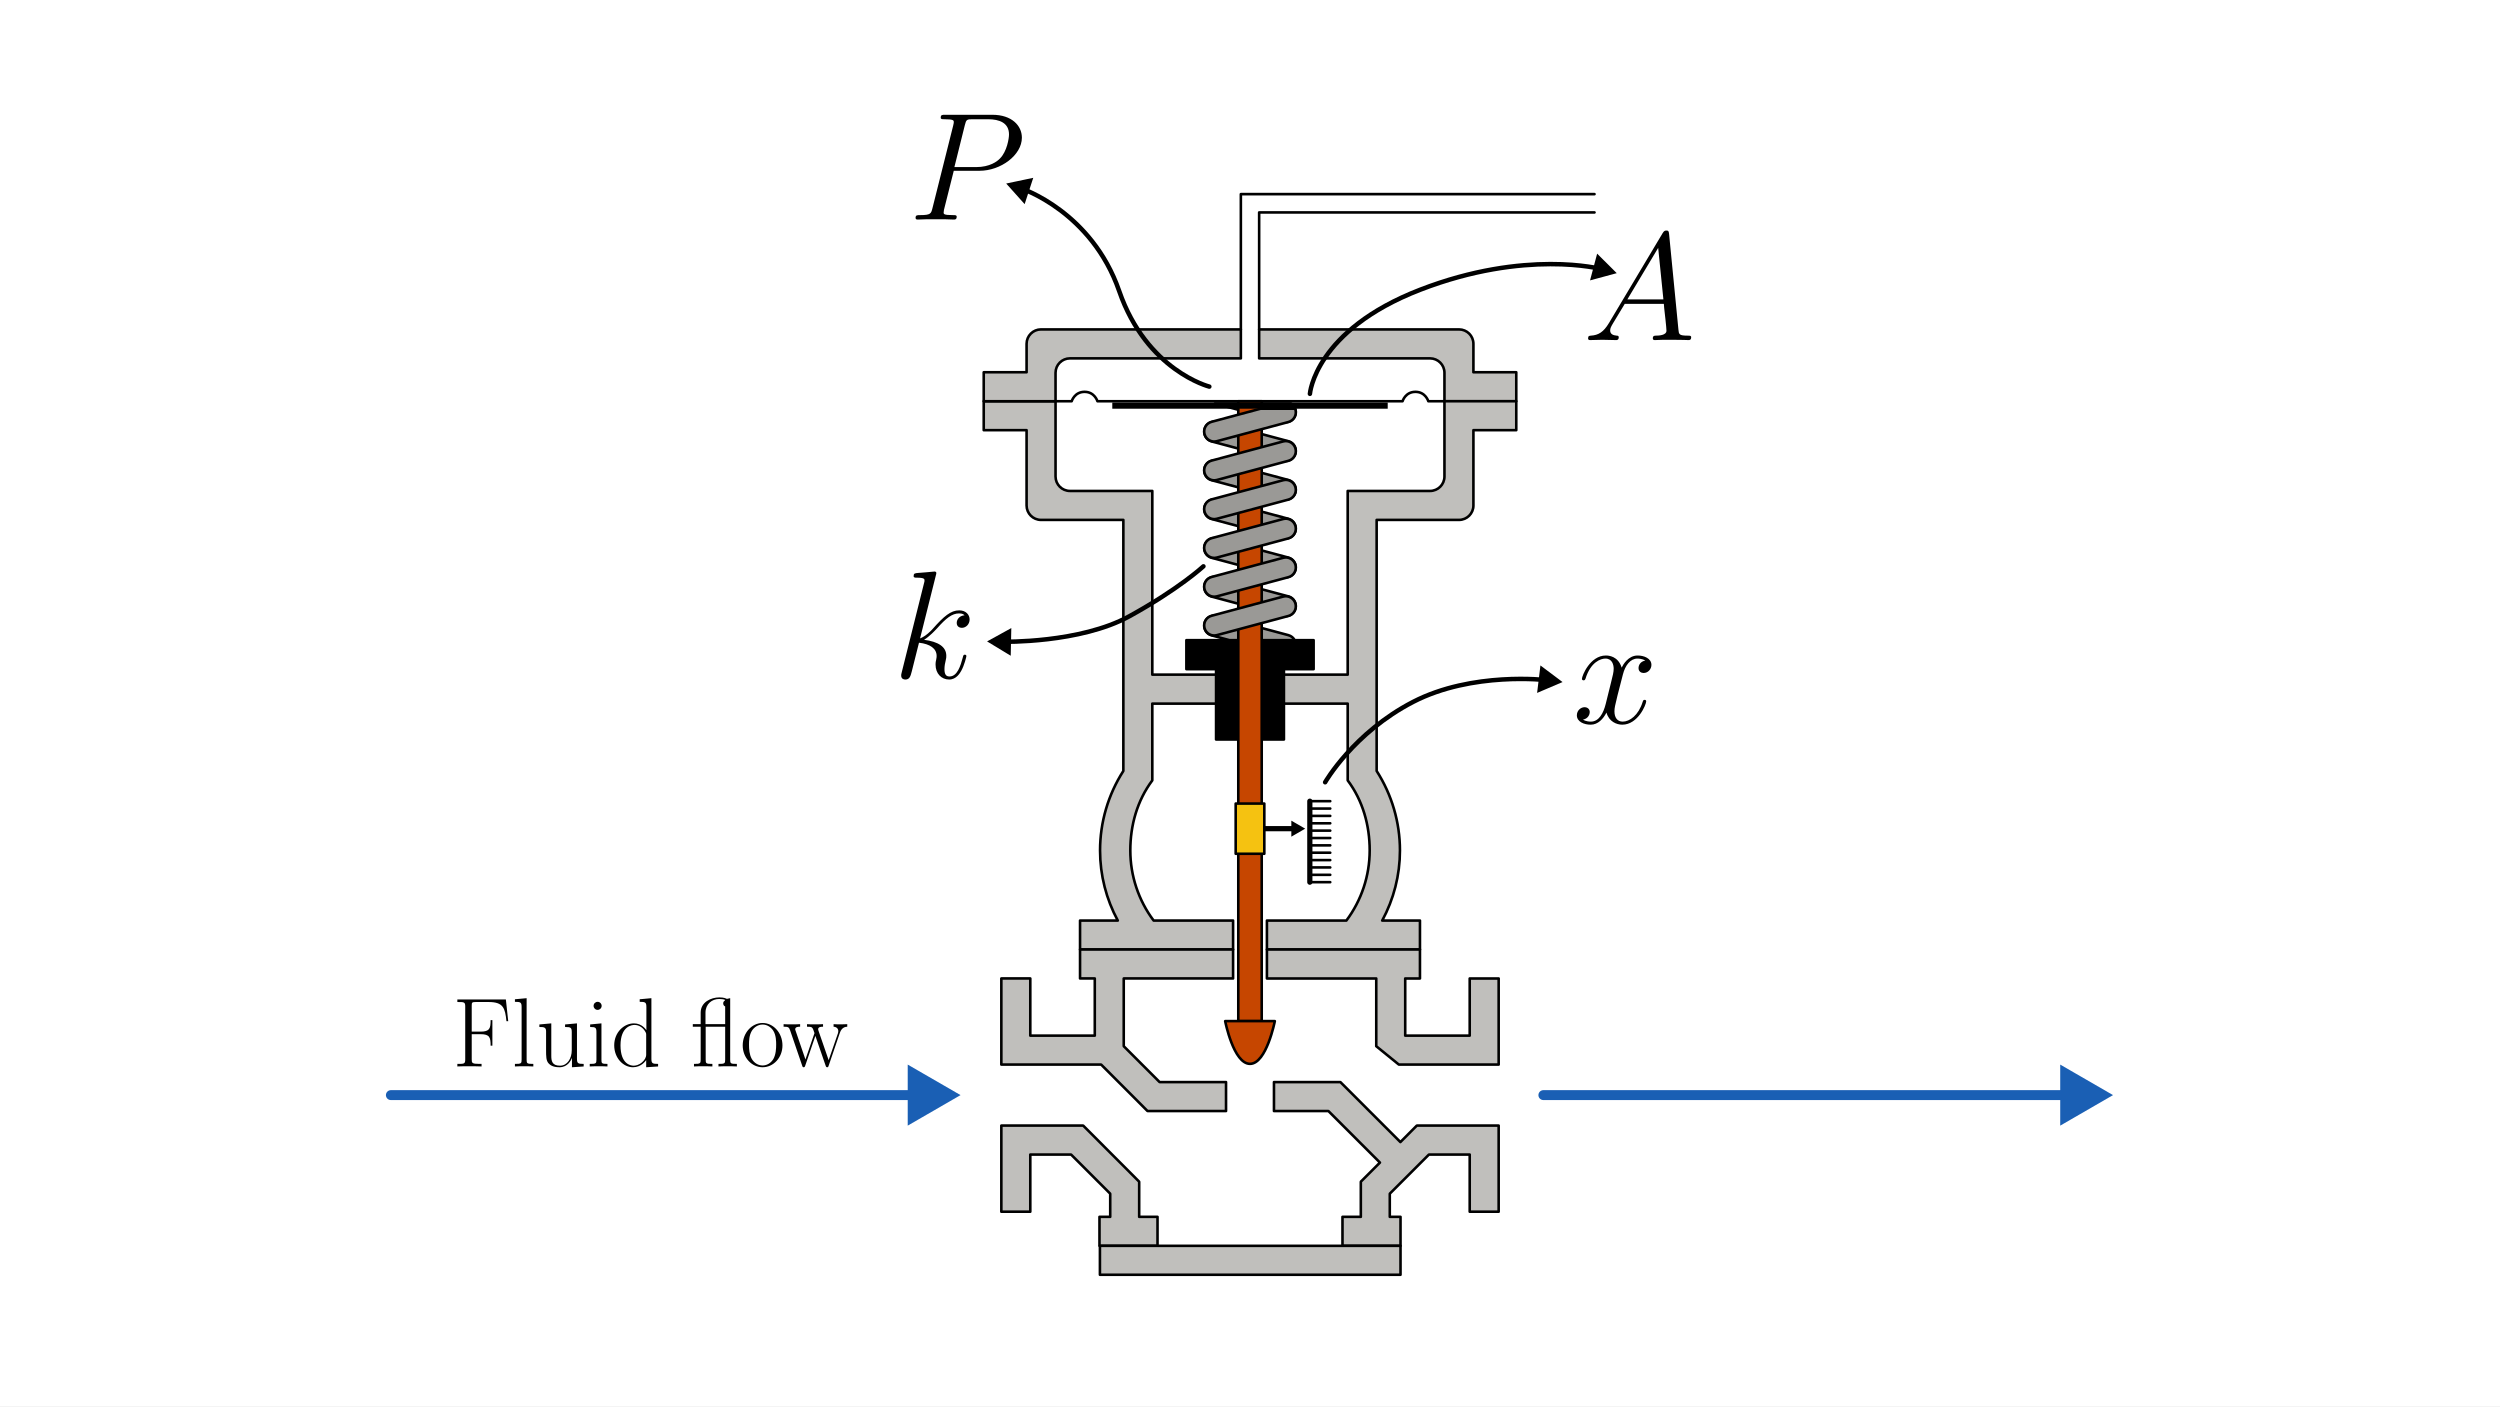
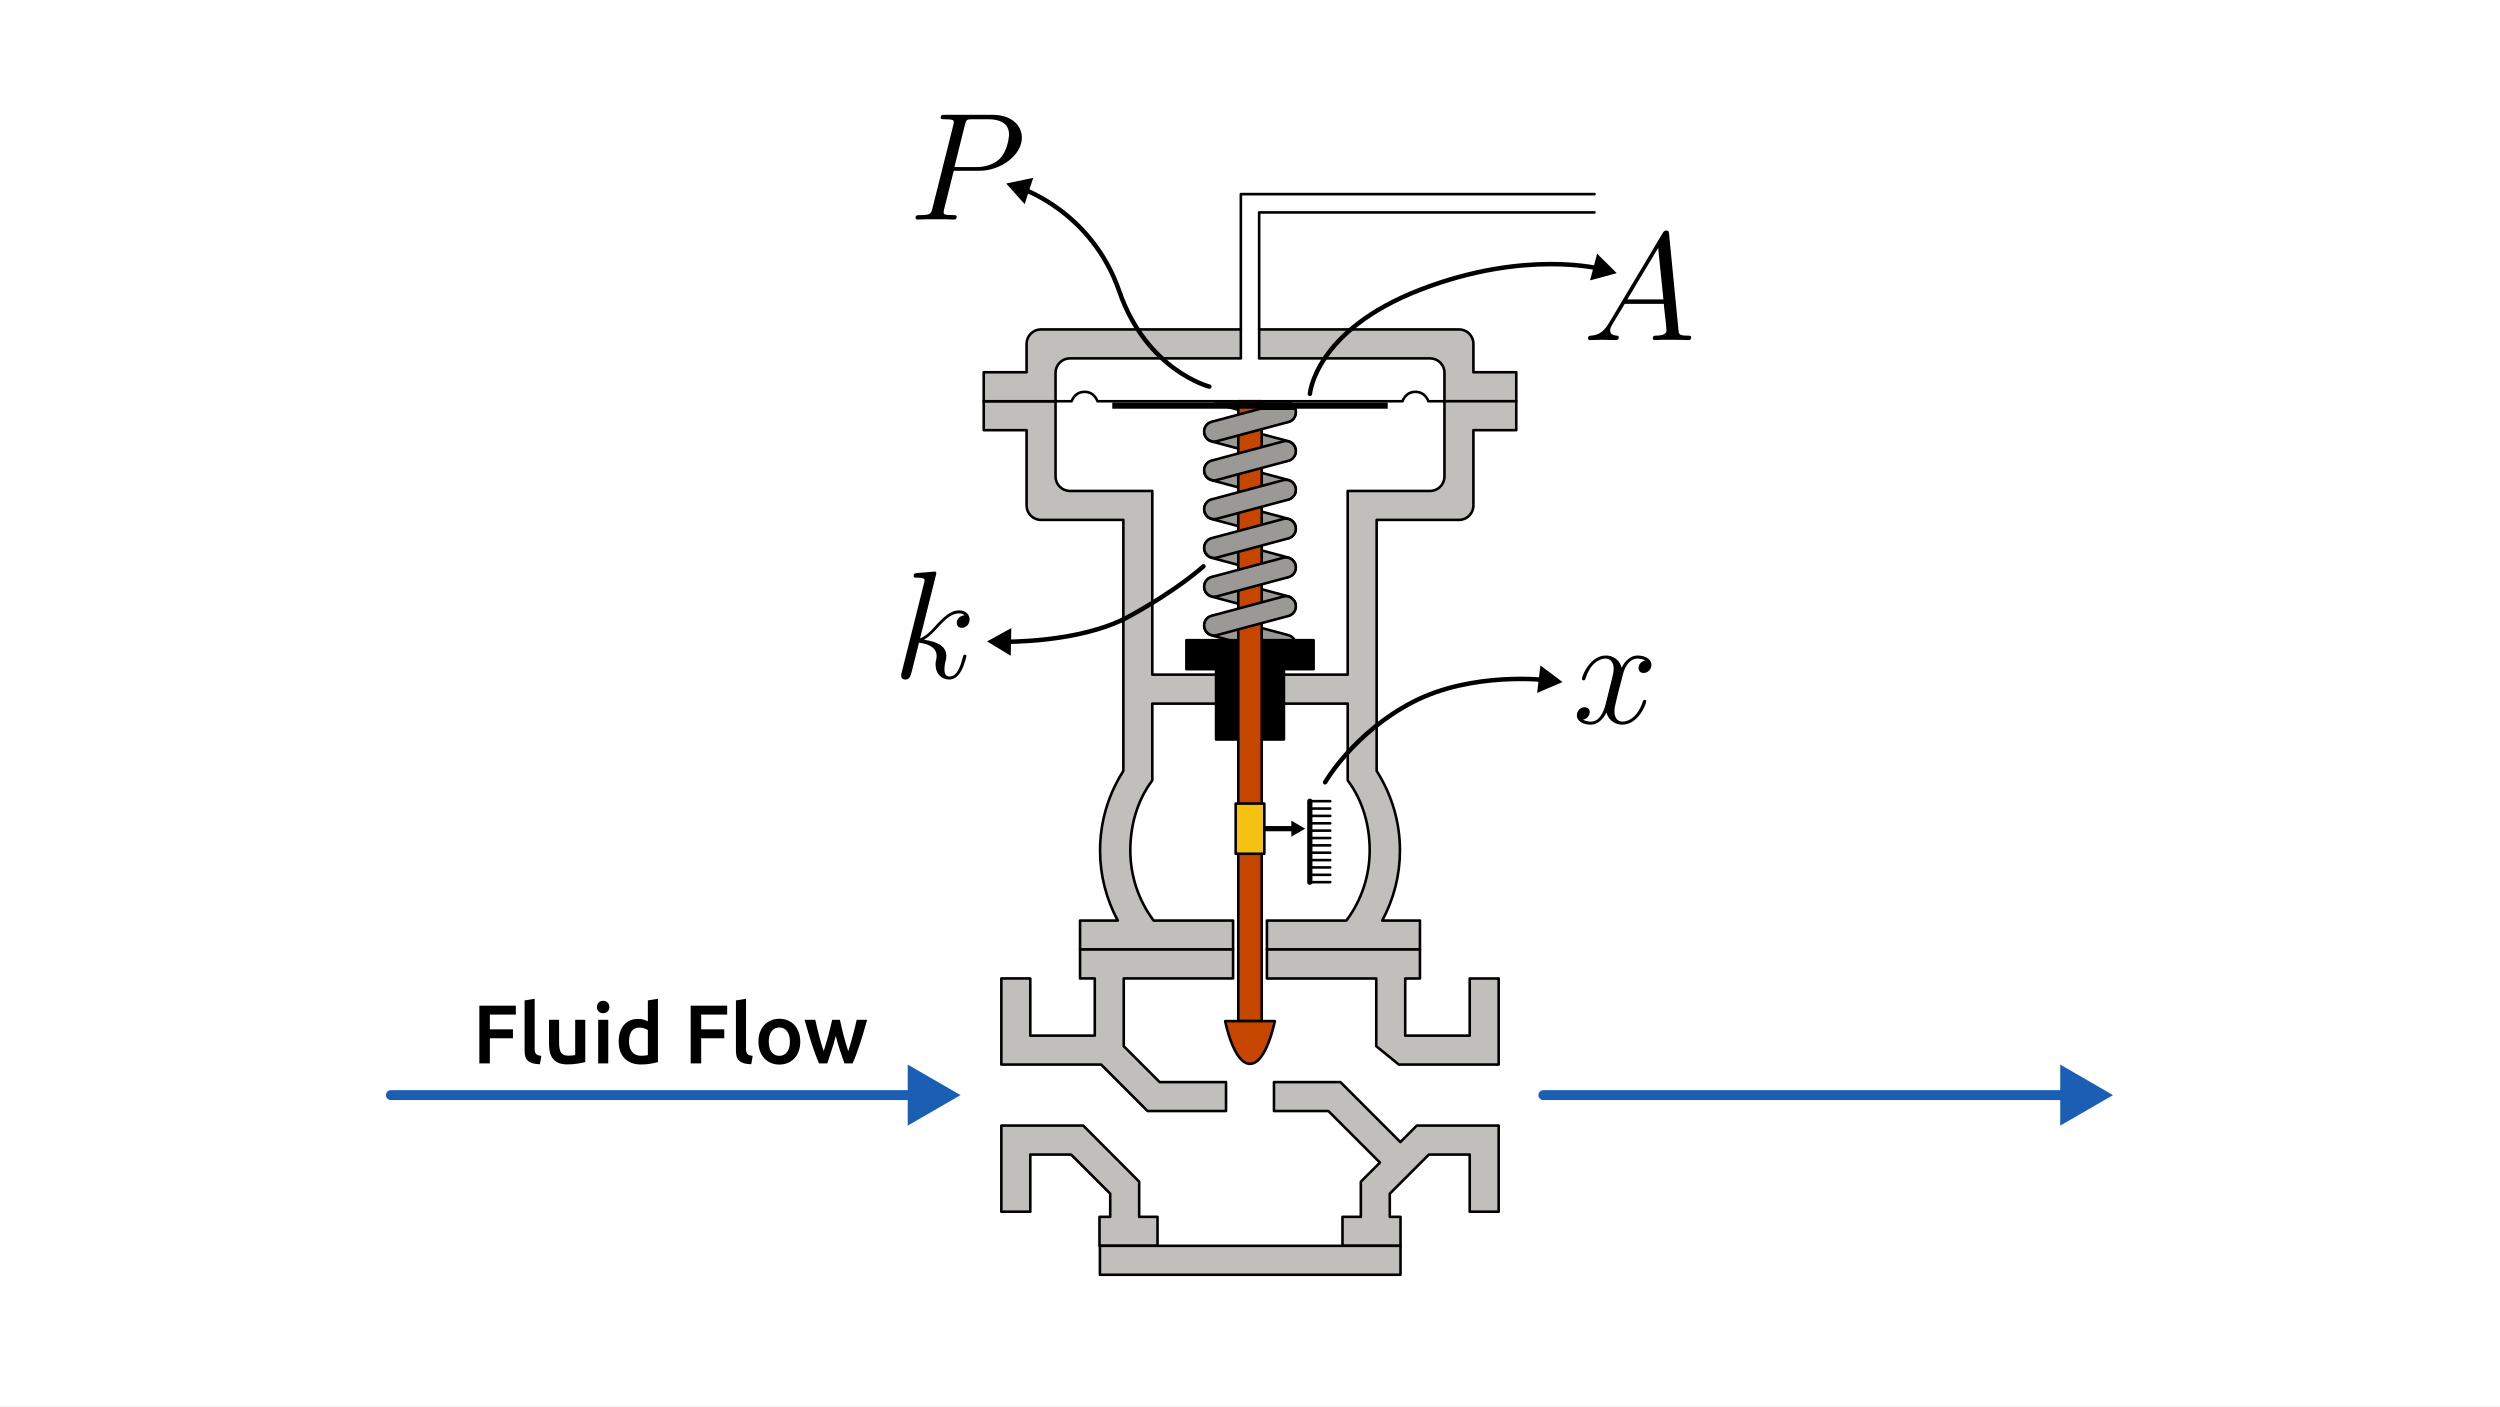
<svg xmlns="http://www.w3.org/2000/svg" width="1920" height="1080" version="1.1" id="svg3" xml:space="preserve">
  <rect style="fill:#ffffff;stroke:none;stroke-width:4;stroke-linecap:round;stroke-linejoin:round;stroke-dasharray:none" id="rect17" width="1920" height="1080" x="0" y="0" />
  <defs id="defs3">
    <marker style="overflow:visible" id="Triangle" refX="0" refY="0" orient="auto-start-reverse" markerWidth="1" markerHeight="1" viewBox="0 0 1 1" preserveAspectRatio="xMidYMid">
      <path transform="scale(0.5)" style="fill:context-stroke;fill-rule:evenodd;stroke:context-stroke;stroke-width:1pt" d="M 5.77,0 -2.88,5 V -5 Z" id="path135" />
    </marker>
    <marker style="overflow:visible" id="Triangle-3-7-7-9-2" refX="0" refY="0" orient="auto-start-reverse" markerWidth="0.5" markerHeight="0.5" viewBox="0 0 1 1" preserveAspectRatio="xMidYMid">
      <path transform="scale(0.5)" style="fill:context-stroke;fill-rule:evenodd;stroke:context-stroke;stroke-width:1pt" d="M 5.77,0 -2.88,5 V -5 Z" id="path135-6-9-5-1-0" />
    </marker>
    <marker style="overflow:visible" id="Triangle-1" refX="0" refY="0" orient="auto-start-reverse" markerWidth="1" markerHeight="1" viewBox="0 0 1 1" preserveAspectRatio="xMidYMid">
      <path transform="scale(0.5)" style="fill:context-stroke;fill-rule:evenodd;stroke:context-stroke;stroke-width:1pt" d="M 5.77,0 -2.88,5 V -5 Z" id="path135-8" />
    </marker>
    <marker style="overflow:visible" id="Triangle-1-9" refX="0" refY="0" orient="auto-start-reverse" markerWidth="1" markerHeight="1" viewBox="0 0 1 1" preserveAspectRatio="xMidYMid">
      <path transform="scale(0.5)" style="fill:context-stroke;fill-rule:evenodd;stroke:context-stroke;stroke-width:1pt" d="M 5.77,0 -2.88,5 V -5 Z" id="path135-8-7" />
    </marker>
    <marker style="overflow:visible" id="Triangle-3" refX="0" refY="0" orient="auto-start-reverse" markerWidth="1" markerHeight="1" viewBox="0 0 1 1" preserveAspectRatio="xMidYMid">
      <path transform="scale(0.5)" style="fill:context-stroke;fill-rule:evenodd;stroke:context-stroke;stroke-width:1pt" d="M 5.77,0 -2.88,5 V -5 Z" id="path135-1" />
    </marker>
    <marker style="overflow:visible" id="Triangle-3-5" refX="0" refY="0" orient="auto-start-reverse" markerWidth="1" markerHeight="1" viewBox="0 0 1 1" preserveAspectRatio="xMidYMid">
      <path transform="scale(0.5)" style="fill:context-stroke;fill-rule:evenodd;stroke:context-stroke;stroke-width:1pt" d="M 5.77,0 -2.88,5 V -5 Z" id="path135-1-0" />
    </marker>
    <marker style="overflow:visible" id="Triangle-3-3" refX="0" refY="0" orient="auto-start-reverse" markerWidth="1" markerHeight="1" viewBox="0 0 1 1" preserveAspectRatio="xMidYMid">
      <path transform="scale(0.5)" style="fill:context-stroke;fill-rule:evenodd;stroke:context-stroke;stroke-width:1pt" d="M 5.77,0 -2.88,5 V -5 Z" id="path135-1-2" />
    </marker>
  </defs>
  <g id="g2">
    <path style="fill:none;stroke:#000000;stroke-width:2;stroke-linecap:round;stroke-linejoin:round;stroke-dasharray:none" d="m 952.973,252.983 v -103.888 h 271.605" id="path2" />
    <path style="fill:none;stroke:#000000;stroke-width:2;stroke-linecap:round;stroke-linejoin:round;stroke-dasharray:none" d="m 967.027,252.983 -2.8e-4,-89.834 h 257.551" id="path2-3" />
  </g>
  <g id="g9" transform="translate(518.5784,10.09526)">
    <path id="path3-2-8-7-8-5-5" style="fill:#000000;fill-opacity:1;stroke:#000000;stroke-width:2;stroke-linecap:round;stroke-linejoin:round;stroke-dasharray:none" d="m 490.285,481.564 v 22.24 h -22.805 v 54.023 l -17.063,-1.9e-4 v -76.256 z" />
    <path id="path3-2-8-7-8-5" style="fill:#000000;fill-opacity:1;stroke:#000000;stroke-width:2;stroke-linecap:round;stroke-linejoin:round;stroke-dasharray:none" d="m 392.559,481.564 v 22.24 h 22.805 v 54.023 l 17.062,-4.6e-4 v -76.256 z" />
    <rect style="fill:#9a9996;stroke:#000000;stroke-width:2;stroke-linecap:round;stroke-linejoin:round" id="rect4-9" width="72.322" height="15.421" x="475.328" y="195.67" ry="7.711" rx="7.711" transform="rotate(15)" />
    <path id="rect4" style="fill:#9a9996;stroke:#000000;stroke-width:2;stroke-linecap:round;stroke-linejoin:round" d="m 477.909,182.315 54.32,-3.5e-4 c 4.272,0 7.71,-3.44 7.71,-7.711 0,-3.532 -2.35,-6.494 -5.58,-7.414 z" transform="rotate(15)" />
    <rect style="fill:#9a9996;stroke:#000000;stroke-width:2;stroke-linecap:round;stroke-linejoin:round" id="rect4-9-6" width="72.322" height="15.421" x="483.039" y="224.446" ry="7.711" rx="7.711" transform="rotate(15)" />
    <rect style="fill:#9a9996;stroke:#000000;stroke-width:2;stroke-linecap:round;stroke-linejoin:round" id="rect4-9-9" width="72.322" height="15.421" x="490.749" y="253.222" ry="7.711" rx="7.711" transform="rotate(15)" />
    <rect style="fill:#9a9996;stroke:#000000;stroke-width:2;stroke-linecap:round;stroke-linejoin:round" id="rect4-9-6-1" width="72.322" height="15.421" x="498.46" y="281.998" ry="7.711" rx="7.711" transform="rotate(15)" />
    <rect style="fill:#9a9996;stroke:#000000;stroke-width:2;stroke-linecap:round;stroke-linejoin:round" id="rect4-9-7" width="72.322" height="15.421" x="506.17" y="310.774" ry="7.711" rx="7.711" transform="rotate(15)" />
    <path id="rect4-9-6-5" style="fill:#9a9996;stroke:#000000;stroke-width:2;stroke-linecap:round;stroke-linejoin:round" d="m 519.293,339.896 c -3.143,0.973 -5.413,3.894 -5.413,7.365 0,4.272 3.44,7.71 7.711,7.71 l 14.294,-2.6e-4 10.035,-2.687 10.203,-2.734 -5e-4,-0.002 28.042,-7.52 c -1.407,-1.525 -3.424,-2.478 -5.672,-2.478 l -56.902,6.7e-4 c -0.801,0 -1.572,0.12 -2.298,0.345 z" transform="rotate(15)" />
    <path id="path3-2" style="fill:#c0bfbc;fill-opacity:1;stroke:#000000;stroke-width:2;stroke-linecap:round;stroke-linejoin:round;stroke-dasharray:none" d="m 236.926,298.041 v 22.24 h 32.914 v 57.846 c 6.7e-4,6.113 4.957,11.069 11.07,11.068 h 63.244 v 118.834 22.24 51.736 c -11.683,18.223 -17.893,39.414 -17.893,61.061 2.1e-4,19.021 4.787,37.482 13.623,53.82 h -28.99 v 22.24 h 117.531 v -22.24 h -61.031 c -11.616,-15.539 -17.892,-34.419 -17.893,-53.82 -2e-4,-19.402 5.277,-38.282 16.893,-53.822 v -32.609 -26.365 h 48.969 V 508.029 H 366.395 V 366.955 h -63.244 c -6.113,4e-4 -11.07,-4.955 -11.07,-11.068 v -57.846 z" />
    <path id="rect2" style="fill:#c0bfbc;stroke:#000000;stroke-width:2;stroke-linecap:round;stroke-linejoin:round;stroke-dasharray:none" d="m 649.036,139.028 v 21.844 h -32.914 v 22.24 h 55.154 V 161.268 A 11.07,11.07 135 0 1 682.346,150.199 H 813.591 V 127.959 H 660.105 a 11.07,11.07 135 0 0 -11.07,11.07 z" transform="translate(-379.196,114.9289)" />
    <path id="rect2-2" style="fill:#c0bfbc;stroke:#000000;stroke-width:2;stroke-linecap:round;stroke-linejoin:round;stroke-dasharray:none" d="m 649.036,139.028 v 21.844 h -32.914 v 22.24 h 55.154 V 161.268 A 11.07,11.07 135 0 1 682.346,150.199 H 813.591 V 127.959 H 660.105 a 11.07,11.07 135 0 0 -11.07,11.07 z" transform="matrix(-1,0,0,1,1262.039,114.9289)" />
    <path style="fill:#c0bfbc;fill-opacity:1;stroke:#000000;stroke-width:2;stroke-linecap:round;stroke-linejoin:round;stroke-dasharray:none" d="M 250.447,854.365 V 920.5 h 22.24 v -43.895 h 31.328 l 30.053,30.051 v 17.785 h -8.242 v 22.24 h 44.568 v -22.24 h -14.086 v -26.998 l -42.99,-43.078 z" id="path8" />
    <path style="fill:#c0bfbc;fill-opacity:1;stroke:#000000;stroke-width:2;stroke-linecap:round;stroke-linejoin:round;stroke-dasharray:none" d="m 310.895,719.127 v 22.24 h 11.322 v 43.895 h -49.529 v -43.895 h -22.24 v 66.135 h 76.66 l 35.611,35.68 h 60.291 V 820.941 H 372 l -27.543,-27.543 v -52.031 h 11.322 72.646 v -22.24 z" id="path3-2-8-7" />
    <path style="fill:none;stroke:#000000;stroke-width:4;stroke-linecap:round;stroke-linejoin:miter;stroke-dasharray:none" d="m 487.37,605.214 10e-6,62.212" id="path10-5-0-7-7-0-2-5-3" />
    <path id="path3-2-8" style="fill:#c0bfbc;fill-opacity:1;stroke:#000000;stroke-width:2;stroke-linecap:round;stroke-linejoin:round;stroke-dasharray:none" d="m 645.917,298.042 v 22.24 h -32.914 v 57.846 c -6.8e-4,6.113 -4.957,11.069 -11.07,11.068 h -63.244 v 118.834 22.24 51.736 c 11.683,18.223 17.893,39.414 17.893,61.061 -2.1e-4,19.021 -4.787,37.482 -13.623,53.82 h 28.99 v 22.24 H 454.417 v -22.24 h 61.031 c 11.616,-15.539 17.892,-34.419 17.893,-53.82 2e-4,-19.402 -5.277,-38.282 -16.893,-53.822 v -32.609 -26.365 h -48.969 v -22.24 h 48.969 V 366.956 h 63.244 c 6.113,4e-4 11.07,-4.955 11.07,-11.068 v -57.846 z" />
    <path id="path10" style="fill:#c0bfbc;fill-opacity:1;stroke:#000000;stroke-width:2;stroke-linecap:round;stroke-linejoin:round;stroke-dasharray:none" d="m 459.834,820.941 v 22.24 h 41.797 l 39.584,39.584 -14.68,14.678 v 26.998 h -14.086 v 22.24 h 44.568 v -22.24 h -8.242 v -17.785 l 30.053,-30.051 h 31.328 V 920.5 h 22.24 v -66.135 h -62.871 l -12.604,12.656 -46.078,-46.08 z" />
    <path style="fill:#c0bfbc;fill-opacity:1;stroke:#000000;stroke-width:2;stroke-linecap:round;stroke-linejoin:round;stroke-dasharray:none" d="m 538.386,793.399 v -52.031 h -11.322 -72.646 v -22.24 h 117.531 v 22.24 h -11.322 v 43.895 h 49.529 v -43.895 h 22.24 v 66.135 h -76.66 z" id="path3-2-8-7-84" />
    <path id="path3-2-8-7-8" style="fill:#c0bfbc;fill-opacity:1;stroke:#000000;stroke-width:2;stroke-linecap:round;stroke-linejoin:round;stroke-dasharray:none" d="m 326.163,968.922 h 230.854 v -22.24 h -230.854 z" />
    <rect style="fill:#c64600;stroke:#000000;stroke-width:2;stroke-linecap:round;stroke-linejoin:round" id="rect3-9-5" width="476.09" height="17.992" x="298.042" y="-450.417" transform="rotate(90)" />
    <rect style="fill:#000000;stroke:none;stroke-width:2;stroke-linecap:round;stroke-linejoin:round" id="rect3" width="211.523" height="4.752" x="335.66" y="299.042" />
    <path style="fill:none;stroke:#000000;stroke-width:2;stroke-linecap:round;stroke-linejoin:round;stroke-dasharray:none" d="m 292.08,298.042 h 12.394 c 0,0 2.135,-7.202 9.893,-7.202 7.758,0 9.893,7.202 9.893,7.202 h 234.322 c 0,0 2.102,-7.202 9.893,-7.202 7.791,0 9.893,7.202 9.893,7.202 h 12.394" id="path2-3-9" />
    <path id="rect4-2" style="fill:#9a9996;stroke:#000000;stroke-width:2;stroke-linecap:round;stroke-linejoin:round" d="m -355.541,409.778 38.863,3e-5 c 4.272,0 7.711,3.439 7.711,7.71 0,4.272 -3.439,7.71 -7.711,7.71 l -56.902,6.8e-4 c -4.272,0 -7.71,-3.439 -7.71,-7.711 0,-0.278 0.014,-0.552 0.043,-0.822 z" transform="matrix(-0.9659258,0.258819,0.258819,0.9659258,0,0)" />
    <rect style="fill:#9a9996;stroke:#000000;stroke-width:2;stroke-linecap:round;stroke-linejoin:round" id="rect4-2-1" width="72.322" height="15.421" x="-373.578" y="438.554" ry="7.711" rx="7.711" transform="matrix(-0.9659258,0.258819,0.258819,0.9659258,0,0)" />
    <rect style="fill:#9a9996;stroke:#000000;stroke-width:2;stroke-linecap:round;stroke-linejoin:round" id="rect4-2-3" width="72.322" height="15.421" x="-365.867" y="467.33" ry="7.711" rx="7.711" transform="matrix(-0.9659258,0.258819,0.258819,0.9659258,0,0)" />
    <rect style="fill:#9a9996;stroke:#000000;stroke-width:2;stroke-linecap:round;stroke-linejoin:round" id="rect4-2-1-9" width="72.322" height="15.421" x="-358.157" y="496.107" ry="7.711" rx="7.711" transform="matrix(-0.9659258,0.258819,0.258819,0.9659258,0,0)" />
    <rect style="fill:#9a9996;stroke:#000000;stroke-width:2;stroke-linecap:round;stroke-linejoin:round" id="rect4-2-4" width="72.322" height="15.421" x="-350.446" y="524.883" ry="7.711" rx="7.711" transform="matrix(-0.9659258,0.258819,0.258819,0.9659258,0,0)" />
    <rect style="fill:#9a9996;stroke:#000000;stroke-width:2;stroke-linecap:round;stroke-linejoin:round" id="rect4-2-1-0" width="72.322" height="15.421" x="-342.736" y="553.659" ry="7.711" rx="7.711" transform="matrix(-0.9659258,0.258819,0.258819,0.9659258,0,0)" />
    <path id="path9" style="fill:#c64600;stroke:#000000;stroke-width:2;stroke-linecap:round;stroke-linejoin:round" d="m 441.418,806.941 c -12.649,-1.4e-4 -19.067,-32.809 -19.067,-32.809 h 38.135 c 0,0 -6.419,32.809 -19.068,32.809 z" />
    <rect style="fill:#f5c211;stroke:#000000;stroke-width:2;stroke-linecap:round;stroke-linejoin:round" id="rect9" width="21.992" height="38.537" x="430.426" y="607.051" />
    <path style="fill:none;stroke:#000000;stroke-width:2;stroke-linecap:round;stroke-linejoin:miter;stroke-dasharray:none" d="m 503.045,605.214 -15.675,10e-6" id="path10-5-0-7-7-0-2-5-3-7" />
    <path style="fill:none;stroke:#000000;stroke-width:2;stroke-linecap:round;stroke-linejoin:miter;stroke-dasharray:none" d="m 503.045,667.426 -15.675,10e-6" id="path10-5-0-7-7-0-2-5-3-7-6" />
    <path style="fill:none;stroke:#000000;stroke-width:2;stroke-linecap:round;stroke-linejoin:miter;stroke-dasharray:none" d="m 503.045,627.836 -15.675,10e-6" id="path10-5-0-7-7-0-2-5-3-7-8" />
    <path style="fill:none;stroke:#000000;stroke-width:2;stroke-linecap:round;stroke-linejoin:miter;stroke-dasharray:none" d="m 503.045,661.77 -15.675,10e-6" id="path10-5-0-7-7-0-2-5-3-7-3" />
    <path style="fill:none;stroke:#000000;stroke-width:2;stroke-linecap:round;stroke-linejoin:miter;stroke-dasharray:none" d="m 503.045,656.114 -15.675,1e-5" id="path10-5-0-7-7-0-2-5-3-7-4" />
    <path style="fill:none;stroke:#000000;stroke-width:2;stroke-linecap:round;stroke-linejoin:miter;stroke-dasharray:none" d="m 503.045,650.459 -15.675,10e-6" id="path10-5-0-7-7-0-2-5-3-7-2" />
    <path style="fill:none;stroke:#000000;stroke-width:2;stroke-linecap:round;stroke-linejoin:miter;stroke-dasharray:none" d="m 503.045,616.525 -15.675,10e-6" id="path10-5-0-7-7-0-2-5-3-7-68" />
    <path style="fill:none;stroke:#000000;stroke-width:2;stroke-linecap:round;stroke-linejoin:miter;stroke-dasharray:none" d="m 503.045,610.87 -15.675,1e-5" id="path10-5-0-7-7-0-2-5-3-7-26" />
    <path style="fill:none;stroke:#000000;stroke-width:2;stroke-linecap:round;stroke-linejoin:miter;stroke-dasharray:none" d="m 503.045,633.492 -15.675,10e-6" id="path10-5-0-7-7-0-2-5-3-7-49" />
    <path style="fill:none;stroke:#000000;stroke-width:2;stroke-linecap:round;stroke-linejoin:miter;stroke-dasharray:none" d="m 503.045,639.148 -15.675,10e-6" id="path10-5-0-7-7-0-2-5-3-7-0" />
    <path style="fill:none;stroke:#000000;stroke-width:2;stroke-linecap:round;stroke-linejoin:miter;stroke-dasharray:none" d="m 503.045,644.803 -15.675,10e-6" id="path10-5-0-7-7-0-2-5-3-7-87" />
    <path style="fill:none;stroke:#000000;stroke-width:2;stroke-linecap:round;stroke-linejoin:miter;stroke-dasharray:none" d="m 503.045,622.181 -15.675,10e-6" id="path10-5-0-7-7-0-2-5-3-7-7" />
    <path style="fill:none;stroke:#000000;stroke-width:4;stroke-linecap:butt;stroke-linejoin:miter;stroke-dasharray:none;stroke-opacity:1;marker-end:url(#Triangle-3-7-7-9-2)" d="m 452.417,626.32 h 24.297" id="path10-5-0-7-7-0-2-5-3-72" />
  </g>
+   <path style="font-weight:600;font-size:64px;line-height:1.3;font-family:Ubuntu;-inkscape-font-specification:'Ubuntu Semi-Bold';text-align:end;text-anchor:end;white-space:pre;stroke-width:8;stroke-linecap:round;stroke-linejoin:round;stroke-dashoffset:19.2" d="m 368.14,816.701 v -44.352 h 28.032 v 6.848 h -19.968 v 11.328 h 17.728 v 6.848 h -17.728 v 19.328 z m 46.528,0.64 q -3.456,-0.064 -5.76,-0.768 -2.24,-0.704 -3.584,-1.984 -1.344,-1.344 -1.92,-3.264 -0.512,-1.984 -0.512,-4.48 v -38.528 l 7.744,-1.28 v 38.336 q 0,1.408 0.192,2.368 0.256,0.96 0.832,1.664 0.576,0.64 1.536,1.024 1.024,0.32 2.56,0.512 z m 34.816,-1.664 q -2.24,0.576 -5.824,1.152 -3.584,0.64 -7.872,0.64 -4.032,0 -6.784,-1.152 -2.688,-1.152 -4.352,-3.2 -1.6,-2.048 -2.304,-4.864 -0.704,-2.88 -0.704,-6.272 v -18.752 h 7.744 v 17.536 q 0,5.376 1.536,7.68 1.6,2.304 5.504,2.304 1.408,0 2.944,-0.128 1.6,-0.128 2.368,-0.32 v -27.072 h 7.744 z m 17.664,1.024 h -7.744 v -33.472 h 7.744 z m 0.832,-43.264 q 0,2.176 -1.408,3.456 -1.408,1.28 -3.328,1.28 -1.984,0 -3.392,-1.28 -1.408,-1.28 -1.408,-3.456 0,-2.24 1.408,-3.52 1.408,-1.28 3.392,-1.28 1.92,0 3.328,1.28 1.408,1.28 1.408,3.52 z m 15.104,26.432 q 0,5.12 2.432,8.064 2.432,2.88 6.72,2.88 1.856,0 3.136,-0.128 1.344,-0.192 2.176,-0.384 v -19.2 q -1.024,-0.704 -2.752,-1.28 -1.664,-0.64 -3.584,-0.64 -4.224,0 -6.208,2.88 -1.92,2.88 -1.92,7.808 z m 22.208,15.808 q -2.304,0.704 -5.824,1.28 -3.456,0.576 -7.296,0.576 -3.968,0 -7.104,-1.216 -3.136,-1.216 -5.376,-3.456 -2.176,-2.304 -3.392,-5.504 -1.152,-3.264 -1.152,-7.296 0,-3.968 0.96,-7.168 1.024,-3.264 2.944,-5.568 1.92,-2.304 4.672,-3.52 2.752,-1.28 6.336,-1.28 2.432,0 4.288,0.576 1.856,0.576 3.2,1.28 v -16.064 l 7.744,-1.28 z m 25.152,1.024 v -44.352 h 28.032 v 6.848 h -19.968 v 11.328 h 17.728 v 6.848 h -17.728 v 19.328 z m 46.528,0.64 q -3.456,-0.064 -5.76,-0.768 -2.24,-0.704 -3.584,-1.984 -1.344,-1.344 -1.92,-3.264 -0.512,-1.984 -0.512,-4.48 v -38.528 l 7.744,-1.28 v 38.336 q 0,1.408 0.192,2.368 0.256,0.96 0.832,1.664 0.576,0.64 1.536,1.024 1.024,0.32 2.56,0.512 z m 37.632,-17.408 q 0,3.968 -1.152,7.232 -1.152,3.264 -3.264,5.568 -2.112,2.304 -5.12,3.584 -2.944,1.28 -6.528,1.28 -3.584,0 -6.528,-1.28 -2.944,-1.28 -5.056,-3.584 -2.112,-2.304 -3.328,-5.568 -1.152,-3.264 -1.152,-7.232 0,-3.968 1.152,-7.168 1.216,-3.264 3.328,-5.568 2.176,-2.304 5.12,-3.52 2.944,-1.28 6.464,-1.28 3.52,0 6.464,1.28 3.008,1.216 5.12,3.52 2.112,2.304 3.264,5.568 1.216,3.2 1.216,7.168 z m -7.936,0 q 0,-4.992 -2.176,-7.872 -2.112,-2.944 -5.952,-2.944 -3.84,0 -6.016,2.944 -2.112,2.88 -2.112,7.872 0,5.056 2.112,8 2.176,2.944 6.016,2.944 3.84,0 5.952,-2.944 2.176,-2.944 2.176,-8 z m 35.2,-4.288 q -1.472,5.632 -3.2,11.008 -1.664,5.312 -3.328,10.048 h -6.336 q -1.28,-2.944 -2.688,-6.72 -1.408,-3.776 -2.816,-8.064 -1.408,-4.288 -2.816,-9.024 -1.408,-4.736 -2.752,-9.664 h 8.192 q 0.576,2.688 1.344,5.824 0.768,3.072 1.6,6.336 0.832,3.2 1.728,6.272 0.896,3.072 1.792,5.632 0.96,-2.944 1.856,-6.08 0.96,-3.136 1.792,-6.272 0.832,-3.136 1.536,-6.08 0.768,-3.008 1.344,-5.632 h 5.952 q 0.576,2.624 1.28,5.632 0.704,2.944 1.472,6.08 0.832,3.136 1.728,6.272 0.96,3.136 1.92,6.08 0.832,-2.56 1.728,-5.632 0.896,-3.072 1.728,-6.272 0.896,-3.264 1.664,-6.336 0.768,-3.136 1.344,-5.824 h 8 q -1.344,4.928 -2.752,9.664 -1.408,4.736 -2.816,9.024 -1.408,4.288 -2.816,8.064 -1.408,3.776 -2.752,6.72 h -6.272 q -1.664,-4.736 -3.456,-10.048 -1.728,-5.376 -3.2,-11.008 z" id="text1" aria-label="Fluid Flow" />
  <g id="g3">
    <path style="fill:none;stroke:#1a5fb4;stroke-width:7.618;stroke-linecap:round;stroke-linejoin:miter;stroke-dasharray:none;marker-end:url(#Triangle-1)" d="M 300.193,841.043 H 710.637" id="path10-5-0-7-7-0-2-5-6-9" />
    <path style="fill:none;stroke:#1a5fb4;stroke-width:7.618;stroke-linecap:round;stroke-linejoin:miter;stroke-dasharray:none;marker-end:url(#Triangle-1-9)" d="M 1185.313,841.043 H 1595.757" id="path10-5-0-7-7-0-2-5-6-9-6" />
  </g>
  <g id="g4">
    <path id="use5-7" d="m 718.744,441.887 c 0.118,-0.471 0.353,-1.178 0.353,-1.767 0,-1.178 -1.178,-1.178 -1.414,-1.178 -0.118,0 -4.359,0.353 -6.48,0.589 -2.003,0.118 -3.77,0.353 -5.891,0.471 -2.828,0.236 -3.652,0.353 -3.652,2.474 0,1.178 1.178,1.178 2.356,1.178 6.009,0 6.009,1.06 6.009,2.239 0,0.471 0,0.707 -0.589,2.828 l -16.848,67.391 c -0.471,1.767 -0.471,2.003 -0.471,2.71 0,2.592 2.003,3.063 3.181,3.063 3.299,0 4.006,-2.592 4.948,-6.244 l 5.537,-22.032 c 8.483,0.943 13.549,4.477 13.549,10.132 0,0.707 0,1.178 -0.353,2.945 -0.471,1.767 -0.471,3.181 -0.471,3.77 0,6.833 4.477,11.428 10.486,11.428 5.42,0 8.247,-4.948 9.19,-6.598 2.474,-4.359 4.006,-10.957 4.006,-11.428 0,-0.589 -0.471,-1.06 -1.178,-1.06 -1.06,0 -1.178,0.471 -1.649,2.356 -1.649,6.126 -4.124,14.374 -10.132,14.374 -2.356,0 -3.888,-1.178 -3.888,-5.655 0,-2.239 0.471,-4.83 0.943,-6.598 0.471,-2.121 0.471,-2.239 0.471,-3.652 0,-6.951 -6.244,-10.839 -17.083,-12.253 4.241,-2.592 8.483,-7.187 10.132,-8.954 6.716,-7.54 11.31,-11.31 16.73,-11.31 2.71,0 3.417,0.707 4.241,1.414 -4.359,0.471 -6.009,3.534 -6.009,5.891 0,2.828 2.239,3.77 3.888,3.77 3.181,0 6.009,-2.71 6.009,-6.48 0,-3.417 -2.71,-6.951 -8.012,-6.951 -6.48,0 -11.782,4.595 -20.147,14.02 -1.178,1.414 -5.537,5.891 -9.897,7.54 z" style="fill:#000000;stroke-width:4.753" />
    <path style="fill:none;stroke:#000000;stroke-width:3.454;stroke-linecap:round;stroke-linejoin:miter;stroke-dasharray:none;marker-end:url(#Triangle)" d="m 928.751,296.913 c 0,0 -48.014,-12.199 -69.2,-73.352 -21.186,-61.153 -75.139,-78.797 -75.139,-78.797" id="path10-5-0-7-7-0-2-5-6" />
    <path id="use1-1-2" d="m 732.497,131.159 h 19.793 c 16.259,0 32.517,-12.017 32.517,-25.448 0,-9.19 -7.776,-17.555 -22.621,-17.555 h -36.405 c -2.239,0 -3.299,0 -3.299,2.239 0,1.178 1.06,1.178 2.828,1.178 7.187,0 7.187,0.943 7.187,2.239 0,0.236 0,0.943 -0.471,2.71 L 716.121,159.906 c -1.06,4.124 -1.296,5.302 -9.543,5.302 -2.239,0 -3.417,0 -3.417,2.121 0,1.296 1.06,1.296 1.767,1.296 2.239,0 4.595,-0.236 6.833,-0.236 h 13.785 c 2.239,0 4.713,0.236 6.951,0.236 0.943,0 2.239,0 2.239,-2.239 0,-1.178 -1.06,-1.178 -2.828,-1.178 -7.069,0 -7.187,-0.825 -7.187,-2.003 0,-0.589 0.118,-1.414 0.236,-2.003 z m 8.483,-34.992 c 1.06,-4.359 1.532,-4.595 6.126,-4.595 h 11.664 c 8.836,0 16.141,2.828 16.141,11.664 0,3.063 -1.532,13.078 -6.951,18.497 -2.003,2.121 -7.658,6.598 -18.379,6.598 h -16.612 z" style="fill:#000000;stroke-width:4.753" />
    <path style="fill:none;stroke:#000000;stroke-width:3.454;stroke-linecap:round;stroke-linejoin:miter;stroke-dasharray:none;marker-end:url(#Triangle-3)" d="m 1017.705,600.776 c 0,0 21.771,-38.017 67.458,-61.67 45.686,-23.653 102.693,-16.757 102.693,-16.757" id="path10-5-0-7-7-0-2-5-6-4" />
    <path style="fill:none;stroke:#000000;stroke-width:3.454;stroke-linecap:round;stroke-linejoin:miter;stroke-dasharray:none;marker-end:url(#Triangle-3-3)" d="m 924.228,434.94 c 0,0 -18.943,17.51 -56.851,38.335 -37.908,20.825 -97.036,19.585 -97.036,19.585" id="path10-5-0-7-7-0-2-5-6-4-61" />
    <path style="fill:none;stroke:#000000;stroke-width:3.454;stroke-linecap:round;stroke-linejoin:miter;stroke-dasharray:none;marker-end:url(#Triangle-3-5)" d="m 1006.011,302.457 c 0,0 3.765,-48.638 84.709,-79.948 80.944,-31.31 139.08,-15.863 139.08,-15.863" id="path10-5-0-7-7-0-2-5-6-4-6" />
    <path id="use4-8" d="m 1263.578,507.313 c -3.77,0.707 -5.184,3.534 -5.184,5.773 0,2.828 2.239,3.77 3.888,3.77 3.534,0 6.009,-3.063 6.009,-6.244 0,-4.948 -5.655,-7.187 -10.604,-7.187 -7.187,0 -11.193,7.069 -12.253,9.308 -2.71,-8.836 -10.014,-9.308 -12.135,-9.308 -12.017,0 -18.379,15.434 -18.379,18.026 0,0.471 0.471,1.06 1.296,1.06 0.943,0 1.178,-0.707 1.414,-1.178 4.006,-13.078 11.899,-15.552 15.316,-15.552 5.302,0 6.362,4.948 6.362,7.776 0,2.592 -0.707,5.302 -2.121,10.957 l -4.006,16.141 c -1.767,7.069 -5.184,13.549 -11.428,13.549 -0.589,0 -3.534,0 -6.009,-1.532 4.241,-0.825 5.184,-4.359 5.184,-5.773 0,-2.356 -1.767,-3.77 -4.006,-3.77 -2.828,0 -5.891,2.474 -5.891,6.244 0,4.948 5.537,7.187 10.604,7.187 5.655,0 9.661,-4.477 12.135,-9.308 1.885,6.951 7.776,9.308 12.135,9.308 12.017,0 18.379,-15.434 18.379,-18.026 0,-0.589 -0.471,-1.06 -1.178,-1.06 -1.06,0 -1.178,0.589 -1.532,1.532 -3.181,10.368 -10.014,15.198 -15.316,15.198 -4.124,0 -6.362,-3.063 -6.362,-7.894 0,-2.592 0.471,-4.477 2.356,-12.253 l 4.124,-16.023 c 1.767,-7.069 5.773,-12.253 11.193,-12.253 0.236,0 3.534,0 6.009,1.532 z" style="fill:#000000;stroke-width:4.753" />
    <path id="use2-2-0" d="m 1235.662,248.106 c -4.123,6.951 -8.129,9.307 -13.784,9.661 -1.296,0.118 -2.239,0.118 -2.239,2.239 0,0.707 0.589,1.178 1.414,1.178 2.121,0 7.422,-0.236 9.543,-0.236 3.417,0 7.187,0.236 10.486,0.236 0.707,0 2.121,0 2.121,-2.239 0,-1.06 -0.943,-1.178 -1.649,-1.178 -2.71,-0.236 -4.948,-1.178 -4.948,-4.006 0,-1.649 0.707,-2.945 2.239,-5.537 l 8.954,-14.845 h 30.043 c 0.118,1.06 0.118,2.003 0.236,3.063 0.353,3.063 1.767,15.316 1.767,17.555 0,3.534 -6.009,3.77 -7.894,3.77 -1.296,0 -2.592,0 -2.592,2.121 0,1.296 1.06,1.296 1.767,1.296 2.003,0 4.359,-0.236 6.362,-0.236 h 6.716 c 7.187,0 12.371,0.236 12.489,0.236 0.825,0 2.121,0 2.121,-2.239 0,-1.178 -1.06,-1.178 -2.828,-1.178 -6.48,0 -6.598,-1.06 -6.951,-4.595 l -7.187,-73.518 c -0.236,-2.356 -0.707,-2.592 -2.003,-2.592 -1.178,0 -1.885,0.236 -2.945,2.003 z m 14.138,-18.144 23.681,-39.586 4.006,39.586 z" style="fill:#000000;stroke-width:4.753" />
  </g>
-   <g id="g1" transform="matrix(3.048488,0,0,3.048488,503.7747,174.7455)" style="fill:#000000">
-     <path id="use6-0-0" d="m -37.813,194.47 h -12.22 v 0.644 c 1.71,0 1.983,0 1.983,1.115 v 13.36 c 0,1.115 -0.273,1.115 -1.983,1.115 v 0.644 c 0.719,-0.05 2.107,-0.05 2.875,-0.05 1.016,0 2.206,0 3.222,0.05 v -0.644 h -0.545 c -1.884,0 -1.933,-0.248 -1.933,-1.14 v -6.345 h 2.231 c 2.305,0 2.528,0.818 2.528,2.9 h 0.446 v -6.445 h -0.446 c 0,2.082 -0.223,2.9 -2.528,2.9 h -2.231 v -6.494 c 0,-0.843 0.05,-0.967 1.041,-0.967 h 3.198 c 3.743,0 4.164,1.537 4.511,4.833 h 0.446 z" style="fill:#000000" />
-     <path id="use7-9-2" d="m -32.581,194.148 -2.95,0.273 v 0.644 c 1.462,0 1.686,0.149 1.686,1.339 v 13.236 c 0,0.942 -0.099,1.066 -1.686,1.066 v 0.644 c 0.595,-0.05 1.686,-0.05 2.305,-0.05 0.644,0 1.735,0 2.33,0.05 v -0.644 c -1.586,0 -1.686,-0.099 -1.686,-1.066 z" style="fill:#000000" />
-     <path id="use8-3-3" d="m -22.898,200.766 v 0.644 c 1.462,0 1.686,0.149 1.686,1.339 v 4.511 c 0,2.082 -1.115,3.892 -2.95,3.892 -2.033,0 -2.206,-1.215 -2.206,-2.503 v -8.155 l -2.999,0.273 v 0.644 c 0.991,0 1.661,0 1.686,0.991 v 4.759 c 0,1.661 0,2.727 0.644,3.421 0.322,0.322 0.942,0.967 2.727,0.967 2.107,0 2.925,-1.785 3.123,-2.305 h 0.025 v 2.305 l 2.95,-0.198 v -0.644 c -1.462,0 -1.686,-0.149 -1.686,-1.339 v -8.874 z" style="fill:#000000" />
-     <path id="use9-6-7" d="m -13.681,196.081 c 0,-0.545 -0.446,-1.016 -1.016,-1.016 -0.545,0 -1.016,0.446 -1.016,1.016 0,0.545 0.446,1.016 1.016,1.016 0.545,0 1.016,-0.446 1.016,-1.016 z m -2.9,4.685 v 0.644 c 1.388,0 1.586,0.149 1.586,1.339 v 6.891 c 0,0.942 -0.099,1.066 -1.686,1.066 v 0.644 c 0.595,-0.05 1.661,-0.05 2.28,-0.05 0.595,0 1.611,0 2.181,0.05 v -0.644 c -1.462,0 -1.512,-0.149 -1.512,-1.041 v -9.171 z" style="fill:#000000" />
-     <path id="use10-5" d="m -4.097,194.42 v 0.644 c 1.462,0 1.686,0.149 1.686,1.339 v 5.8 c -0.099,-0.124 -1.115,-1.71 -3.123,-1.71 -2.528,0 -4.982,2.256 -4.982,5.528 0,3.247 2.305,5.528 4.734,5.528 2.107,0 3.198,-1.636 3.321,-1.809 v 1.809 l 2.999,-0.198 v -0.644 c -1.462,0 -1.686,-0.149 -1.686,-1.339 V 194.148 Z m 1.636,13.955 c 0,0.744 -0.446,1.413 -1.016,1.909 -0.843,0.744 -1.686,0.868 -2.156,0.868 -0.719,0 -3.297,-0.372 -3.297,-5.106 0,-4.858 2.875,-5.156 3.52,-5.156 1.14,0 2.057,0.644 2.627,1.537 0.322,0.521 0.322,0.595 0.322,1.041 z" style="fill:#000000" />
-     <path id="use11-0-9" d="m 18.701,194.148 c -0.273,0.05 -0.496,0.099 -0.818,0.174 -0.719,-0.372 -1.661,-0.372 -1.909,-0.372 -2.107,0 -4.71,1.19 -4.71,3.842 v 2.9 H 9.282 v 0.644 h 1.983 v 8.304 c 0,0.942 -0.099,1.066 -1.686,1.066 v 0.644 c 0.595,-0.05 1.686,-0.05 2.305,-0.05 0.644,0 1.735,0 2.33,0.05 v -0.644 c -1.586,0 -1.686,-0.099 -1.686,-1.066 v -8.304 h 4.908 v 8.304 c 0,0.942 -0.099,1.066 -1.686,1.066 v 0.644 c 0.595,-0.05 1.686,-0.05 2.305,-0.05 0.644,0 1.735,0 2.33,0.05 v -0.644 c -1.586,0 -1.686,-0.099 -1.686,-1.066 z m -6.222,6.544 v -2.9 c 0,-2.181 1.636,-3.445 3.445,-3.445 0.124,0 1.487,0.05 1.487,0.297 0,0.025 -0.025,0.05 -0.149,0.174 -0.223,0.149 -0.322,0.397 -0.322,0.644 0,0.347 0.174,0.644 0.496,0.768 v 4.462 z" style="fill:#000000" />
-     <path id="use12-6-2" d="m 31.87,206.046 c 0,-3.173 -2.305,-5.651 -5.007,-5.651 -2.702,0 -5.007,2.479 -5.007,5.651 0,3.123 2.305,5.503 5.007,5.503 2.702,0 5.007,-2.38 5.007,-5.503 z m -5.007,5.057 c -1.165,0 -2.156,-0.694 -2.727,-1.661 -0.62,-1.115 -0.694,-2.503 -0.694,-3.594 0,-1.041 0.05,-2.33 0.694,-3.445 0.496,-0.818 1.462,-1.611 2.727,-1.611 1.115,0 2.057,0.62 2.652,1.487 0.768,1.165 0.768,2.801 0.768,3.569 0,0.967 -0.05,2.454 -0.719,3.644 -0.694,1.14 -1.76,1.611 -2.702,1.611 z" style="fill:#000000" />
-     <path id="use13-2" d="m 46.333,202.873 c 0.496,-1.462 1.487,-1.512 1.859,-1.537 v -0.644 c -0.496,0.025 -0.991,0.05 -1.487,0.05 -0.471,0 -1.537,0 -1.958,-0.05 v 0.644 c 0.768,0.05 1.19,0.496 1.19,1.115 0,0.174 -0.05,0.397 -0.099,0.57 l -2.33,6.742 -2.528,-7.312 c -0.05,-0.174 -0.124,-0.372 -0.124,-0.471 0,-0.644 0.843,-0.644 1.239,-0.644 v -0.644 c -0.57,0.05 -1.611,0.05 -2.206,0.05 -0.62,0 -1.264,0 -1.834,-0.05 v 0.644 c 1.363,0 1.363,0.05 1.884,1.611 l -2.28,6.643 -2.454,-7.163 c -0.124,-0.322 -0.124,-0.372 -0.124,-0.446 0,-0.644 0.843,-0.644 1.239,-0.644 v -0.644 c -0.595,0.05 -1.636,0.05 -2.256,0.05 -0.545,0 -1.388,0 -1.909,-0.05 v 0.644 c 1.091,0 1.363,0.074 1.636,0.892 l 3.049,8.923 c 0.099,0.322 0.174,0.397 0.372,0.397 0.174,0 0.273,-0.05 0.397,-0.421 l 2.553,-7.486 2.578,7.486 c 0.124,0.372 0.223,0.421 0.397,0.421 0.198,0 0.273,-0.074 0.372,-0.397 z" style="fill:#000000" />
-   </g>
</svg>
